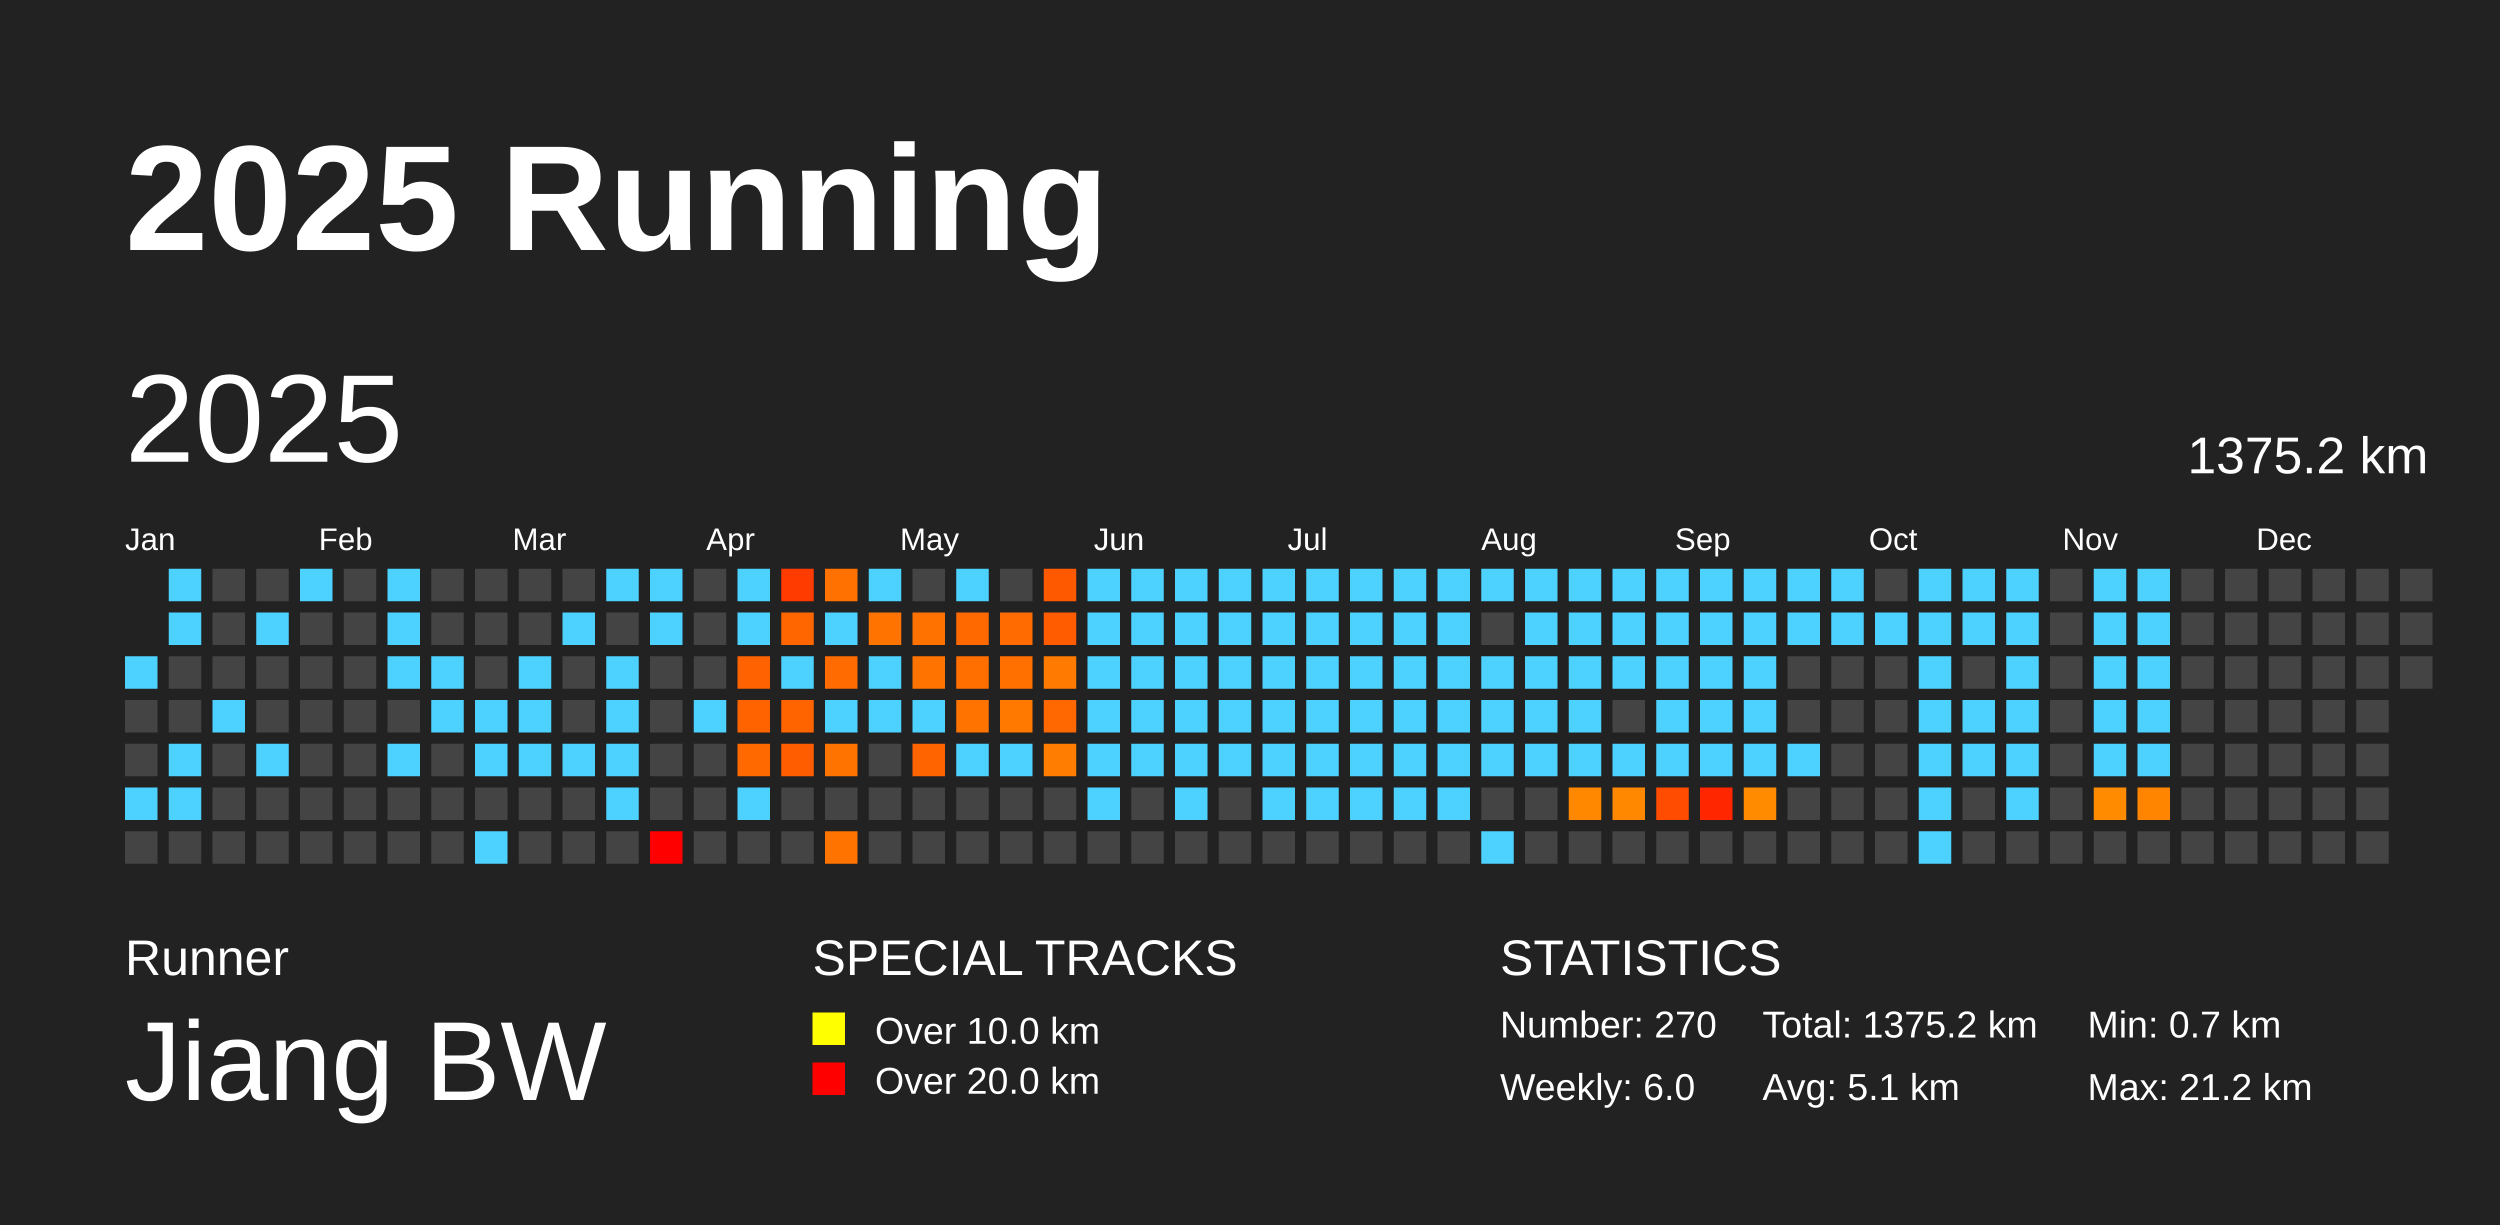
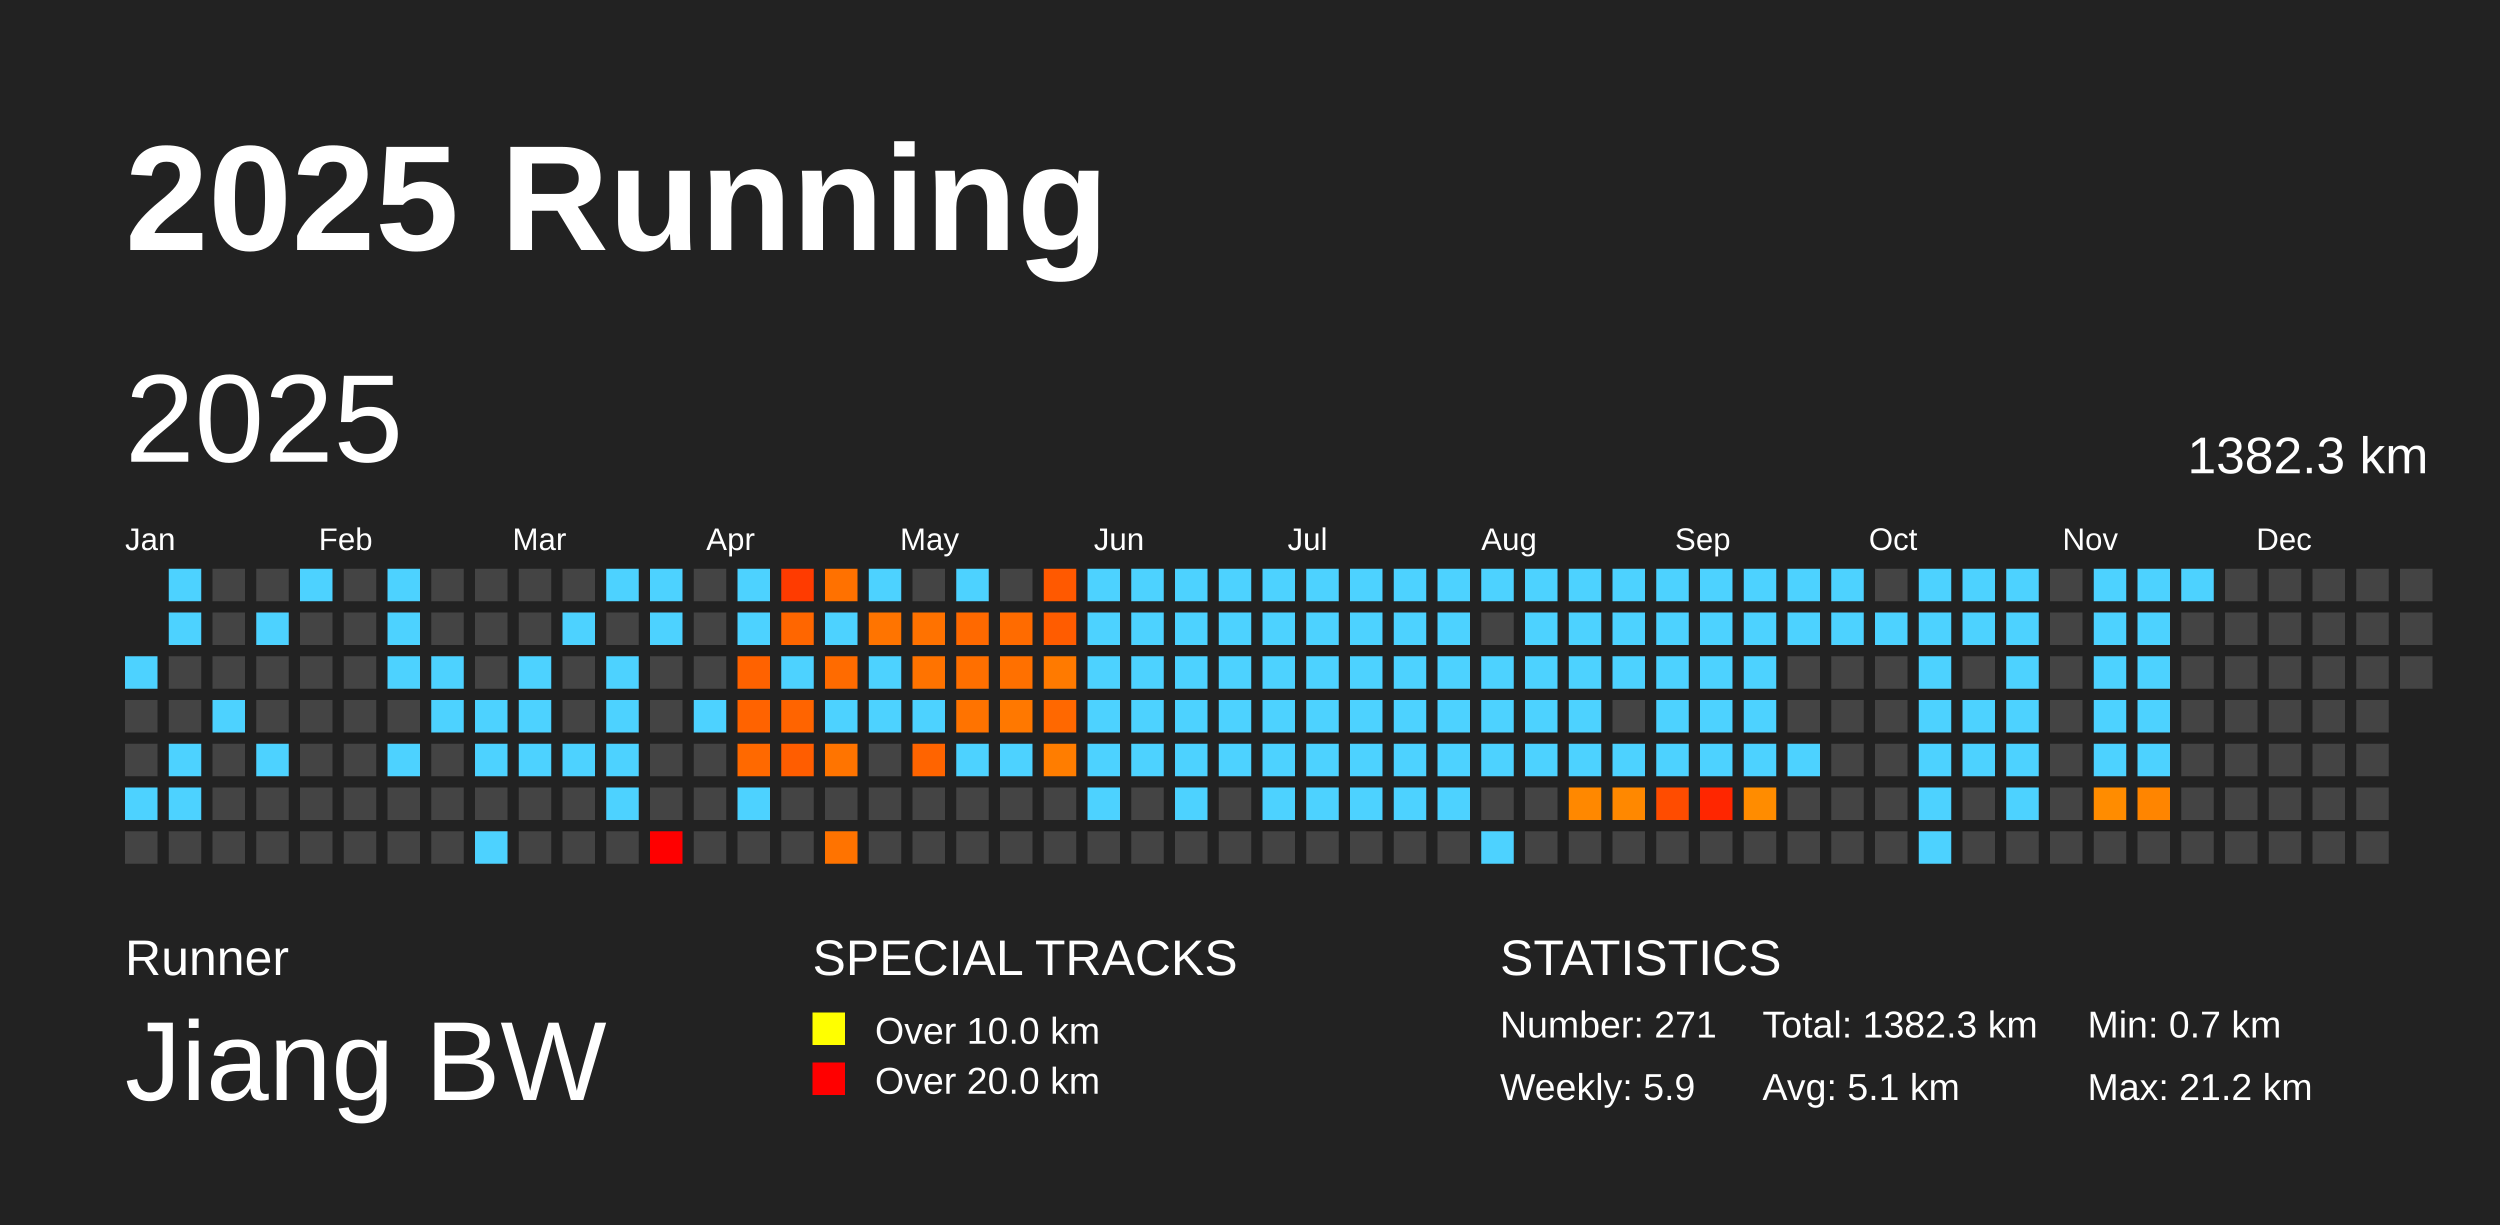
<svg xmlns="http://www.w3.org/2000/svg" baseProfile="full" height="98mm" version="1.1" viewBox="0,0,200,98" width="200mm">
  <defs />
  <rect fill="#222222" height="98" width="200" x="0" y="0" />
  <text fill="#FFFFFF" style="font-size:12px; font-family:Arial; font-weight:bold;" x="10" y="20">2025 Running</text>
  <text fill="#FFFFFF" style="font-size:4px; font-family:Arial" x="10" y="78">Runner</text>
  <text fill="#FFFFFF" style="font-size:9px; font-family:Arial" x="10" y="88">Jiang BW</text>
  <text fill="#FFFFFF" style="font-size:4px; font-family:Arial" x="65" y="78">SPECIAL TRACKS</text>
  <rect fill="yellow" height="2.6" width="2.6" x="65" y="81" />
  <text fill="#FFFFFF" style="font-size:3px; font-family:Arial" x="70" y="83.5">Over 10.0 km</text>
  <rect fill="red" height="2.6" width="2.6" x="65" y="85" />
  <text fill="#FFFFFF" style="font-size:3px; font-family:Arial" x="70" y="87.5">Over 20.0 km</text>
  <text fill="#FFFFFF" style="font-size:4px; font-family:Arial" x="120" y="78">STATISTICS</text>
-   <text fill="#FFFFFF" style="font-size:3px; font-family:Arial" x="120" y="83">Number: 270</text>
-   <text fill="#FFFFFF" style="font-size:3px; font-family:Arial" x="120" y="88">Weekly: 6.0</text>
-   <text fill="#FFFFFF" style="font-size:3px; font-family:Arial" x="141" y="83">Total: 1375.2 km</text>
+   <text fill="#FFFFFF" style="font-size:3px; font-family:Arial" x="120" y="83">Number: 271</text>
+   <text fill="#FFFFFF" style="font-size:3px; font-family:Arial" x="120" y="88">Weekly: 5.9</text>
+   <text fill="#FFFFFF" style="font-size:3px; font-family:Arial" x="141" y="83">Total: 1382.3 km</text>
  <text fill="#FFFFFF" style="font-size:3px; font-family:Arial" x="141" y="88">Avg: 5.1 km</text>
  <text fill="#FFFFFF" style="font-size:3px; font-family:Arial" x="167" y="83">Min: 0.7 km</text>
  <text fill="#FFFFFF" style="font-size:3px; font-family:Arial" x="167" y="88">Max: 21.2 km</text>
  <text dominant-baseline="hanging" fill="#FFFFFF" style="font-size:10.0px; font-family:Arial;" x="10" y="30">2025</text>
-   <text dominant-baseline="hanging" fill="#FFFFFF" style="font-size:4.125px; font-family:Arial;" x="175" y="35">1375.2 km</text>
+   <text dominant-baseline="hanging" fill="#FFFFFF" style="font-size:4.125px; font-family:Arial;" x="175" y="35">1382.3 km</text>
  <text fill="#FFFFFF" style="font-size:2.5px; font-family:Arial" x="10.0" y="44">Jan</text>
  <text fill="#FFFFFF" style="font-size:2.5px; font-family:Arial" x="25.5" y="44">Feb</text>
  <text fill="#FFFFFF" style="font-size:2.5px; font-family:Arial" x="41.0" y="44">Mar</text>
  <text fill="#FFFFFF" style="font-size:2.5px; font-family:Arial" x="56.5" y="44">Apr</text>
  <text fill="#FFFFFF" style="font-size:2.5px; font-family:Arial" x="72.0" y="44">May</text>
  <text fill="#FFFFFF" style="font-size:2.5px; font-family:Arial" x="87.5" y="44">Jun</text>
  <text fill="#FFFFFF" style="font-size:2.5px; font-family:Arial" x="103.0" y="44">Jul</text>
  <text fill="#FFFFFF" style="font-size:2.5px; font-family:Arial" x="118.5" y="44">Aug</text>
  <text fill="#FFFFFF" style="font-size:2.5px; font-family:Arial" x="134.0" y="44">Sep</text>
  <text fill="#FFFFFF" style="font-size:2.5px; font-family:Arial" x="149.5" y="44">Oct</text>
  <text fill="#FFFFFF" style="font-size:2.5px; font-family:Arial" x="165.0" y="44">Nov</text>
  <text fill="#FFFFFF" style="font-size:2.5px; font-family:Arial" x="180.5" y="44">Dec</text>
  <rect fill="#4dd2ff" height="2.6" width="2.6" x="10.0" y="52.5" />
  <rect fill="#444444" height="2.6" width="2.6" x="10.0" y="56.0" />
  <rect fill="#444444" height="2.6" width="2.6" x="10.0" y="59.5" />
  <rect fill="#4dd2ff" height="2.6" width="2.6" x="10.0" y="63.0" />
  <rect fill="#444444" height="2.6" width="2.6" x="10.0" y="66.5" />
  <rect fill="#4dd2ff" height="2.6" width="2.6" x="13.5" y="45.5" />
  <rect fill="#4dd2ff" height="2.6" width="2.6" x="13.5" y="49.0" />
  <rect fill="#444444" height="2.6" width="2.6" x="13.5" y="52.5" />
  <rect fill="#444444" height="2.6" width="2.6" x="13.5" y="56.0" />
  <rect fill="#4dd2ff" height="2.6" width="2.6" x="13.5" y="59.5" />
  <rect fill="#4dd2ff" height="2.6" width="2.6" x="13.5" y="63.0" />
  <rect fill="#444444" height="2.6" width="2.6" x="13.5" y="66.5" />
  <rect fill="#444444" height="2.6" width="2.6" x="17.0" y="45.5" />
  <rect fill="#444444" height="2.6" width="2.6" x="17.0" y="49.0" />
  <rect fill="#444444" height="2.6" width="2.6" x="17.0" y="52.5" />
  <rect fill="#4dd2ff" height="2.6" width="2.6" x="17.0" y="56.0" />
  <rect fill="#444444" height="2.6" width="2.6" x="17.0" y="59.5" />
  <rect fill="#444444" height="2.6" width="2.6" x="17.0" y="63.0" />
  <rect fill="#444444" height="2.6" width="2.6" x="17.0" y="66.5" />
  <rect fill="#444444" height="2.6" width="2.6" x="20.5" y="45.5" />
  <rect fill="#4dd2ff" height="2.6" width="2.6" x="20.5" y="49.0" />
  <rect fill="#444444" height="2.6" width="2.6" x="20.5" y="52.5" />
  <rect fill="#444444" height="2.6" width="2.6" x="20.5" y="56.0" />
  <rect fill="#4dd2ff" height="2.6" width="2.6" x="20.5" y="59.5" />
  <rect fill="#444444" height="2.6" width="2.6" x="20.5" y="63.0" />
  <rect fill="#444444" height="2.6" width="2.6" x="20.5" y="66.5" />
  <rect fill="#4dd2ff" height="2.6" width="2.6" x="24.0" y="45.5" />
  <rect fill="#444444" height="2.6" width="2.6" x="24.0" y="49.0" />
  <rect fill="#444444" height="2.6" width="2.6" x="24.0" y="52.5" />
  <rect fill="#444444" height="2.6" width="2.6" x="24.0" y="56.0" />
  <rect fill="#444444" height="2.6" width="2.6" x="24.0" y="59.5" />
  <rect fill="#444444" height="2.6" width="2.6" x="24.0" y="63.0" />
  <rect fill="#444444" height="2.6" width="2.6" x="24.0" y="66.5" />
  <rect fill="#444444" height="2.6" width="2.6" x="27.5" y="45.5" />
  <rect fill="#444444" height="2.6" width="2.6" x="27.5" y="49.0" />
  <rect fill="#444444" height="2.6" width="2.6" x="27.5" y="52.5" />
  <rect fill="#444444" height="2.6" width="2.6" x="27.5" y="56.0" />
  <rect fill="#444444" height="2.6" width="2.6" x="27.5" y="59.5" />
  <rect fill="#444444" height="2.6" width="2.6" x="27.5" y="63.0" />
  <rect fill="#444444" height="2.6" width="2.6" x="27.5" y="66.5" />
  <rect fill="#4dd2ff" height="2.6" width="2.6" x="31.0" y="45.5" />
  <rect fill="#4dd2ff" height="2.6" width="2.6" x="31.0" y="49.0" />
  <rect fill="#4dd2ff" height="2.6" width="2.6" x="31.0" y="52.5" />
  <rect fill="#444444" height="2.6" width="2.6" x="31.0" y="56.0" />
  <rect fill="#4dd2ff" height="2.6" width="2.6" x="31.0" y="59.5" />
  <rect fill="#444444" height="2.6" width="2.6" x="31.0" y="63.0" />
  <rect fill="#444444" height="2.6" width="2.6" x="31.0" y="66.5" />
  <rect fill="#444444" height="2.6" width="2.6" x="34.5" y="45.5" />
  <rect fill="#444444" height="2.6" width="2.6" x="34.5" y="49.0" />
  <rect fill="#4dd2ff" height="2.6" width="2.6" x="34.5" y="52.5" />
  <rect fill="#4dd2ff" height="2.6" width="2.6" x="34.5" y="56.0" />
  <rect fill="#444444" height="2.6" width="2.6" x="34.5" y="59.5" />
  <rect fill="#444444" height="2.6" width="2.6" x="34.5" y="63.0" />
  <rect fill="#444444" height="2.6" width="2.6" x="34.5" y="66.5" />
  <rect fill="#444444" height="2.6" width="2.6" x="38.0" y="45.5" />
  <rect fill="#444444" height="2.6" width="2.6" x="38.0" y="49.0" />
  <rect fill="#444444" height="2.6" width="2.6" x="38.0" y="52.5" />
  <rect fill="#4dd2ff" height="2.6" width="2.6" x="38.0" y="56.0" />
  <rect fill="#4dd2ff" height="2.6" width="2.6" x="38.0" y="59.5" />
  <rect fill="#444444" height="2.6" width="2.6" x="38.0" y="63.0" />
  <rect fill="#4dd2ff" height="2.6" width="2.6" x="38.0" y="66.5" />
  <rect fill="#444444" height="2.6" width="2.6" x="41.5" y="45.5" />
  <rect fill="#444444" height="2.6" width="2.6" x="41.5" y="49.0" />
  <rect fill="#4dd2ff" height="2.6" width="2.6" x="41.5" y="52.5" />
  <rect fill="#4dd2ff" height="2.6" width="2.6" x="41.5" y="56.0" />
  <rect fill="#4dd2ff" height="2.6" width="2.6" x="41.5" y="59.5" />
  <rect fill="#444444" height="2.6" width="2.6" x="41.5" y="63.0" />
  <rect fill="#444444" height="2.6" width="2.6" x="41.5" y="66.5" />
  <rect fill="#444444" height="2.6" width="2.6" x="45.0" y="45.5" />
  <rect fill="#4dd2ff" height="2.6" width="2.6" x="45.0" y="49.0" />
  <rect fill="#444444" height="2.6" width="2.6" x="45.0" y="52.5" />
  <rect fill="#444444" height="2.6" width="2.6" x="45.0" y="56.0" />
  <rect fill="#4dd2ff" height="2.6" width="2.6" x="45.0" y="59.5" />
  <rect fill="#444444" height="2.6" width="2.6" x="45.0" y="63.0" />
  <rect fill="#444444" height="2.6" width="2.6" x="45.0" y="66.5" />
  <rect fill="#4dd2ff" height="2.6" width="2.6" x="48.5" y="45.5" />
  <rect fill="#444444" height="2.6" width="2.6" x="48.5" y="49.0" />
  <rect fill="#4dd2ff" height="2.6" width="2.6" x="48.5" y="52.5" />
  <rect fill="#4dd2ff" height="2.6" width="2.6" x="48.5" y="56.0" />
  <rect fill="#4dd2ff" height="2.6" width="2.6" x="48.5" y="59.5" />
  <rect fill="#4dd2ff" height="2.6" width="2.6" x="48.5" y="63.0" />
  <rect fill="#444444" height="2.6" width="2.6" x="48.5" y="66.5" />
  <rect fill="#4dd2ff" height="2.6" width="2.6" x="52.0" y="45.5" />
  <rect fill="#4dd2ff" height="2.6" width="2.6" x="52.0" y="49.0" />
  <rect fill="#444444" height="2.6" width="2.6" x="52.0" y="52.5" />
  <rect fill="#444444" height="2.6" width="2.6" x="52.0" y="56.0" />
  <rect fill="#444444" height="2.6" width="2.6" x="52.0" y="59.5" />
  <rect fill="#444444" height="2.6" width="2.6" x="52.0" y="63.0" />
  <rect fill="red" height="2.6" width="2.6" x="52.0" y="66.5" />
  <rect fill="#444444" height="2.6" width="2.6" x="55.5" y="45.5" />
  <rect fill="#444444" height="2.6" width="2.6" x="55.5" y="49.0" />
  <rect fill="#444444" height="2.6" width="2.6" x="55.5" y="52.5" />
  <rect fill="#4dd2ff" height="2.6" width="2.6" x="55.5" y="56.0" />
  <rect fill="#444444" height="2.6" width="2.6" x="55.5" y="59.5" />
  <rect fill="#444444" height="2.6" width="2.6" x="55.5" y="63.0" />
  <rect fill="#444444" height="2.6" width="2.6" x="55.5" y="66.5" />
  <rect fill="#4dd2ff" height="2.6" width="2.6" x="59.0" y="45.5" />
  <rect fill="#4dd2ff" height="2.6" width="2.6" x="59.0" y="49.0" />
  <rect fill="#ff6200" height="2.6" width="2.6" x="59.0" y="52.5" />
  <rect fill="#ff6300" height="2.6" width="2.6" x="59.0" y="56.0" />
  <rect fill="#ff6900" height="2.6" width="2.6" x="59.0" y="59.5" />
  <rect fill="#4dd2ff" height="2.6" width="2.6" x="59.0" y="63.0" />
  <rect fill="#444444" height="2.6" width="2.6" x="59.0" y="66.5" />
  <rect fill="#ff3b00" height="2.6" width="2.6" x="62.5" y="45.5" />
  <rect fill="#ff6600" height="2.6" width="2.6" x="62.5" y="49.0" />
  <rect fill="#4dd2ff" height="2.6" width="2.6" x="62.5" y="52.5" />
  <rect fill="#ff6400" height="2.6" width="2.6" x="62.5" y="56.0" />
  <rect fill="#ff5d00" height="2.6" width="2.6" x="62.5" y="59.5" />
  <rect fill="#444444" height="2.6" width="2.6" x="62.5" y="63.0" />
  <rect fill="#444444" height="2.6" width="2.6" x="62.5" y="66.5" />
  <rect fill="#ff7100" height="2.6" width="2.6" x="66.0" y="45.5" />
  <rect fill="#4dd2ff" height="2.6" width="2.6" x="66.0" y="49.0" />
  <rect fill="#ff6b00" height="2.6" width="2.6" x="66.0" y="52.5" />
  <rect fill="#4dd2ff" height="2.6" width="2.6" x="66.0" y="56.0" />
  <rect fill="#ff7400" height="2.6" width="2.6" x="66.0" y="59.5" />
  <rect fill="#444444" height="2.6" width="2.6" x="66.0" y="63.0" />
  <rect fill="#ff7300" height="2.6" width="2.6" x="66.0" y="66.5" />
  <rect fill="#4dd2ff" height="2.6" width="2.6" x="69.5" y="45.5" />
  <rect fill="#ff7400" height="2.6" width="2.6" x="69.5" y="49.0" />
  <rect fill="#4dd2ff" height="2.6" width="2.6" x="69.5" y="52.5" />
  <rect fill="#4dd2ff" height="2.6" width="2.6" x="69.5" y="56.0" />
  <rect fill="#444444" height="2.6" width="2.6" x="69.5" y="59.5" />
  <rect fill="#444444" height="2.6" width="2.6" x="69.5" y="63.0" />
  <rect fill="#444444" height="2.6" width="2.6" x="69.5" y="66.5" />
  <rect fill="#444444" height="2.6" width="2.6" x="73.0" y="45.5" />
  <rect fill="#ff7200" height="2.6" width="2.6" x="73.0" y="49.0" />
  <rect fill="#ff7300" height="2.6" width="2.6" x="73.0" y="52.5" />
  <rect fill="#4dd2ff" height="2.6" width="2.6" x="73.0" y="56.0" />
  <rect fill="#ff6400" height="2.6" width="2.6" x="73.0" y="59.5" />
  <rect fill="#444444" height="2.6" width="2.6" x="73.0" y="63.0" />
  <rect fill="#444444" height="2.6" width="2.6" x="73.0" y="66.5" />
  <rect fill="#4dd2ff" height="2.6" width="2.6" x="76.5" y="45.5" />
  <rect fill="#ff6900" height="2.6" width="2.6" x="76.5" y="49.0" />
  <rect fill="#ff6f00" height="2.6" width="2.6" x="76.5" y="52.5" />
  <rect fill="#ff7300" height="2.6" width="2.6" x="76.5" y="56.0" />
  <rect fill="#4dd2ff" height="2.6" width="2.6" x="76.5" y="59.5" />
  <rect fill="#444444" height="2.6" width="2.6" x="76.5" y="63.0" />
  <rect fill="#444444" height="2.6" width="2.6" x="76.5" y="66.5" />
  <rect fill="#444444" height="2.6" width="2.6" x="80.0" y="45.5" />
  <rect fill="#ff6b00" height="2.6" width="2.6" x="80.0" y="49.0" />
  <rect fill="#ff7000" height="2.6" width="2.6" x="80.0" y="52.5" />
  <rect fill="#ff7800" height="2.6" width="2.6" x="80.0" y="56.0" />
  <rect fill="#4dd2ff" height="2.6" width="2.6" x="80.0" y="59.5" />
  <rect fill="#444444" height="2.6" width="2.6" x="80.0" y="63.0" />
  <rect fill="#444444" height="2.6" width="2.6" x="80.0" y="66.5" />
  <rect fill="#ff5900" height="2.6" width="2.6" x="83.5" y="45.5" />
  <rect fill="#ff5c00" height="2.6" width="2.6" x="83.5" y="49.0" />
  <rect fill="#ff7a00" height="2.6" width="2.6" x="83.5" y="52.5" />
  <rect fill="#ff6800" height="2.6" width="2.6" x="83.5" y="56.0" />
  <rect fill="#ff7d00" height="2.6" width="2.6" x="83.5" y="59.5" />
  <rect fill="#444444" height="2.6" width="2.6" x="83.5" y="63.0" />
  <rect fill="#444444" height="2.6" width="2.6" x="83.5" y="66.5" />
  <rect fill="#4dd2ff" height="2.6" width="2.6" x="87.0" y="45.5" />
  <rect fill="#4dd2ff" height="2.6" width="2.6" x="87.0" y="49.0" />
  <rect fill="#4dd2ff" height="2.6" width="2.6" x="87.0" y="52.5" />
  <rect fill="#4dd2ff" height="2.6" width="2.6" x="87.0" y="56.0" />
  <rect fill="#4dd2ff" height="2.6" width="2.6" x="87.0" y="59.5" />
  <rect fill="#4dd2ff" height="2.6" width="2.6" x="87.0" y="63.0" />
  <rect fill="#444444" height="2.6" width="2.6" x="87.0" y="66.5" />
  <rect fill="#4dd2ff" height="2.6" width="2.6" x="90.5" y="45.5" />
  <rect fill="#4dd2ff" height="2.6" width="2.6" x="90.5" y="49.0" />
  <rect fill="#4dd2ff" height="2.6" width="2.6" x="90.5" y="52.5" />
  <rect fill="#4dd2ff" height="2.6" width="2.6" x="90.5" y="56.0" />
  <rect fill="#4dd2ff" height="2.6" width="2.6" x="90.5" y="59.5" />
  <rect fill="#444444" height="2.6" width="2.6" x="90.5" y="63.0" />
  <rect fill="#444444" height="2.6" width="2.6" x="90.5" y="66.5" />
  <rect fill="#4dd2ff" height="2.6" width="2.6" x="94.0" y="45.5" />
  <rect fill="#4dd2ff" height="2.6" width="2.6" x="94.0" y="49.0" />
  <rect fill="#4dd2ff" height="2.6" width="2.6" x="94.0" y="52.5" />
  <rect fill="#4dd2ff" height="2.6" width="2.6" x="94.0" y="56.0" />
  <rect fill="#4dd2ff" height="2.6" width="2.6" x="94.0" y="59.5" />
  <rect fill="#4dd2ff" height="2.6" width="2.6" x="94.0" y="63.0" />
  <rect fill="#444444" height="2.6" width="2.6" x="94.0" y="66.5" />
  <rect fill="#4dd2ff" height="2.6" width="2.6" x="97.5" y="45.5" />
  <rect fill="#4dd2ff" height="2.6" width="2.6" x="97.5" y="49.0" />
  <rect fill="#4dd2ff" height="2.6" width="2.6" x="97.5" y="52.5" />
  <rect fill="#4dd2ff" height="2.6" width="2.6" x="97.5" y="56.0" />
  <rect fill="#4dd2ff" height="2.6" width="2.6" x="97.5" y="59.5" />
  <rect fill="#444444" height="2.6" width="2.6" x="97.5" y="63.0" />
  <rect fill="#444444" height="2.6" width="2.6" x="97.5" y="66.5" />
  <rect fill="#4dd2ff" height="2.6" width="2.6" x="101.0" y="45.5" />
  <rect fill="#4dd2ff" height="2.6" width="2.6" x="101.0" y="49.0" />
  <rect fill="#4dd2ff" height="2.6" width="2.6" x="101.0" y="52.5" />
  <rect fill="#4dd2ff" height="2.6" width="2.6" x="101.0" y="56.0" />
  <rect fill="#4dd2ff" height="2.6" width="2.6" x="101.0" y="59.5" />
  <rect fill="#4dd2ff" height="2.6" width="2.6" x="101.0" y="63.0" />
  <rect fill="#444444" height="2.6" width="2.6" x="101.0" y="66.5" />
  <rect fill="#4dd2ff" height="2.6" width="2.6" x="104.5" y="45.5" />
  <rect fill="#4dd2ff" height="2.6" width="2.6" x="104.5" y="49.0" />
  <rect fill="#4dd2ff" height="2.6" width="2.6" x="104.5" y="52.5" />
  <rect fill="#4dd2ff" height="2.6" width="2.6" x="104.5" y="56.0" />
  <rect fill="#4dd2ff" height="2.6" width="2.6" x="104.5" y="59.5" />
  <rect fill="#4dd2ff" height="2.6" width="2.6" x="104.5" y="63.0" />
  <rect fill="#444444" height="2.6" width="2.6" x="104.5" y="66.5" />
  <rect fill="#4dd2ff" height="2.6" width="2.6" x="108.0" y="45.5" />
  <rect fill="#4dd2ff" height="2.6" width="2.6" x="108.0" y="49.0" />
  <rect fill="#4dd2ff" height="2.6" width="2.6" x="108.0" y="52.5" />
  <rect fill="#4dd2ff" height="2.6" width="2.6" x="108.0" y="56.0" />
  <rect fill="#4dd2ff" height="2.6" width="2.6" x="108.0" y="59.5" />
  <rect fill="#4dd2ff" height="2.6" width="2.6" x="108.0" y="63.0" />
  <rect fill="#444444" height="2.6" width="2.6" x="108.0" y="66.5" />
  <rect fill="#4dd2ff" height="2.6" width="2.6" x="111.5" y="45.5" />
  <rect fill="#4dd2ff" height="2.6" width="2.6" x="111.5" y="49.0" />
  <rect fill="#4dd2ff" height="2.6" width="2.6" x="111.5" y="52.5" />
  <rect fill="#4dd2ff" height="2.6" width="2.6" x="111.5" y="56.0" />
  <rect fill="#4dd2ff" height="2.6" width="2.6" x="111.5" y="59.5" />
  <rect fill="#4dd2ff" height="2.6" width="2.6" x="111.5" y="63.0" />
  <rect fill="#444444" height="2.6" width="2.6" x="111.5" y="66.5" />
  <rect fill="#4dd2ff" height="2.6" width="2.6" x="115.0" y="45.5" />
  <rect fill="#4dd2ff" height="2.6" width="2.6" x="115.0" y="49.0" />
  <rect fill="#4dd2ff" height="2.6" width="2.6" x="115.0" y="52.5" />
  <rect fill="#4dd2ff" height="2.6" width="2.6" x="115.0" y="56.0" />
  <rect fill="#4dd2ff" height="2.6" width="2.6" x="115.0" y="59.5" />
  <rect fill="#4dd2ff" height="2.6" width="2.6" x="115.0" y="63.0" />
  <rect fill="#444444" height="2.6" width="2.6" x="115.0" y="66.5" />
  <rect fill="#4dd2ff" height="2.6" width="2.6" x="118.5" y="45.5" />
  <rect fill="#444444" height="2.6" width="2.6" x="118.5" y="49.0" />
  <rect fill="#4dd2ff" height="2.6" width="2.6" x="118.5" y="52.5" />
  <rect fill="#4dd2ff" height="2.6" width="2.6" x="118.5" y="56.0" />
  <rect fill="#4dd2ff" height="2.6" width="2.6" x="118.5" y="59.5" />
  <rect fill="#444444" height="2.6" width="2.6" x="118.5" y="63.0" />
  <rect fill="#4dd2ff" height="2.6" width="2.6" x="118.5" y="66.5" />
  <rect fill="#4dd2ff" height="2.6" width="2.6" x="122.0" y="45.5" />
  <rect fill="#4dd2ff" height="2.6" width="2.6" x="122.0" y="49.0" />
  <rect fill="#4dd2ff" height="2.6" width="2.6" x="122.0" y="52.5" />
  <rect fill="#4dd2ff" height="2.6" width="2.6" x="122.0" y="56.0" />
  <rect fill="#4dd2ff" height="2.6" width="2.6" x="122.0" y="59.5" />
  <rect fill="#444444" height="2.6" width="2.6" x="122.0" y="63.0" />
  <rect fill="#444444" height="2.6" width="2.6" x="122.0" y="66.5" />
  <rect fill="#4dd2ff" height="2.6" width="2.6" x="125.5" y="45.5" />
  <rect fill="#4dd2ff" height="2.6" width="2.6" x="125.5" y="49.0" />
  <rect fill="#4dd2ff" height="2.6" width="2.6" x="125.5" y="52.5" />
  <rect fill="#4dd2ff" height="2.6" width="2.6" x="125.5" y="56.0" />
  <rect fill="#4dd2ff" height="2.6" width="2.6" x="125.5" y="59.5" />
  <rect fill="#ff8800" height="2.6" width="2.6" x="125.5" y="63.0" />
  <rect fill="#444444" height="2.6" width="2.6" x="125.5" y="66.5" />
  <rect fill="#4dd2ff" height="2.6" width="2.6" x="129.0" y="45.5" />
  <rect fill="#4dd2ff" height="2.6" width="2.6" x="129.0" y="49.0" />
  <rect fill="#4dd2ff" height="2.6" width="2.6" x="129.0" y="52.5" />
  <rect fill="#444444" height="2.6" width="2.6" x="129.0" y="56.0" />
  <rect fill="#4dd2ff" height="2.6" width="2.6" x="129.0" y="59.5" />
  <rect fill="#ff8800" height="2.6" width="2.6" x="129.0" y="63.0" />
  <rect fill="#444444" height="2.6" width="2.6" x="129.0" y="66.5" />
  <rect fill="#4dd2ff" height="2.6" width="2.6" x="132.5" y="45.5" />
  <rect fill="#4dd2ff" height="2.6" width="2.6" x="132.5" y="49.0" />
  <rect fill="#4dd2ff" height="2.6" width="2.6" x="132.5" y="52.5" />
  <rect fill="#4dd2ff" height="2.6" width="2.6" x="132.5" y="56.0" />
  <rect fill="#4dd2ff" height="2.6" width="2.6" x="132.5" y="59.5" />
  <rect fill="#ff4c00" height="2.6" width="2.6" x="132.5" y="63.0" />
  <rect fill="#444444" height="2.6" width="2.6" x="132.5" y="66.5" />
  <rect fill="#4dd2ff" height="2.6" width="2.6" x="136.0" y="45.5" />
  <rect fill="#4dd2ff" height="2.6" width="2.6" x="136.0" y="49.0" />
  <rect fill="#4dd2ff" height="2.6" width="2.6" x="136.0" y="52.5" />
  <rect fill="#4dd2ff" height="2.6" width="2.6" x="136.0" y="56.0" />
  <rect fill="#4dd2ff" height="2.6" width="2.6" x="136.0" y="59.5" />
  <rect fill="#ff2600" height="2.6" width="2.6" x="136.0" y="63.0" />
  <rect fill="#444444" height="2.6" width="2.6" x="136.0" y="66.5" />
  <rect fill="#4dd2ff" height="2.6" width="2.6" x="139.5" y="45.5" />
  <rect fill="#4dd2ff" height="2.6" width="2.6" x="139.5" y="49.0" />
  <rect fill="#4dd2ff" height="2.6" width="2.6" x="139.5" y="52.5" />
  <rect fill="#4dd2ff" height="2.6" width="2.6" x="139.5" y="56.0" />
  <rect fill="#4dd2ff" height="2.6" width="2.6" x="139.5" y="59.5" />
  <rect fill="#ff8c00" height="2.6" width="2.6" x="139.5" y="63.0" />
  <rect fill="#444444" height="2.6" width="2.6" x="139.5" y="66.5" />
  <rect fill="#4dd2ff" height="2.6" width="2.6" x="143.0" y="45.5" />
  <rect fill="#4dd2ff" height="2.6" width="2.6" x="143.0" y="49.0" />
  <rect fill="#444444" height="2.6" width="2.6" x="143.0" y="52.5" />
  <rect fill="#444444" height="2.6" width="2.6" x="143.0" y="56.0" />
  <rect fill="#4dd2ff" height="2.6" width="2.6" x="143.0" y="59.5" />
  <rect fill="#444444" height="2.6" width="2.6" x="143.0" y="63.0" />
  <rect fill="#444444" height="2.6" width="2.6" x="143.0" y="66.5" />
  <rect fill="#4dd2ff" height="2.6" width="2.6" x="146.5" y="45.5" />
  <rect fill="#4dd2ff" height="2.6" width="2.6" x="146.5" y="49.0" />
  <rect fill="#444444" height="2.6" width="2.6" x="146.5" y="52.5" />
  <rect fill="#444444" height="2.6" width="2.6" x="146.5" y="56.0" />
  <rect fill="#444444" height="2.6" width="2.6" x="146.5" y="59.5" />
  <rect fill="#444444" height="2.6" width="2.6" x="146.5" y="63.0" />
  <rect fill="#444444" height="2.6" width="2.6" x="146.5" y="66.5" />
  <rect fill="#444444" height="2.6" width="2.6" x="150.0" y="45.5" />
  <rect fill="#4dd2ff" height="2.6" width="2.6" x="150.0" y="49.0" />
  <rect fill="#444444" height="2.6" width="2.6" x="150.0" y="52.5" />
  <rect fill="#444444" height="2.6" width="2.6" x="150.0" y="56.0" />
  <rect fill="#444444" height="2.6" width="2.6" x="150.0" y="59.5" />
  <rect fill="#444444" height="2.6" width="2.6" x="150.0" y="63.0" />
  <rect fill="#444444" height="2.6" width="2.6" x="150.0" y="66.5" />
  <rect fill="#4dd2ff" height="2.6" width="2.6" x="153.5" y="45.5" />
  <rect fill="#4dd2ff" height="2.6" width="2.6" x="153.5" y="49.0" />
  <rect fill="#4dd2ff" height="2.6" width="2.6" x="153.5" y="52.5" />
  <rect fill="#4dd2ff" height="2.6" width="2.6" x="153.5" y="56.0" />
  <rect fill="#4dd2ff" height="2.6" width="2.6" x="153.5" y="59.5" />
  <rect fill="#4dd2ff" height="2.6" width="2.6" x="153.5" y="63.0" />
  <rect fill="#4dd2ff" height="2.6" width="2.6" x="153.5" y="66.5" />
  <rect fill="#4dd2ff" height="2.6" width="2.6" x="157.0" y="45.5" />
  <rect fill="#4dd2ff" height="2.6" width="2.6" x="157.0" y="49.0" />
  <rect fill="#444444" height="2.6" width="2.6" x="157.0" y="52.5" />
  <rect fill="#4dd2ff" height="2.6" width="2.6" x="157.0" y="56.0" />
  <rect fill="#4dd2ff" height="2.6" width="2.6" x="157.0" y="59.5" />
  <rect fill="#444444" height="2.6" width="2.6" x="157.0" y="63.0" />
  <rect fill="#444444" height="2.6" width="2.6" x="157.0" y="66.5" />
  <rect fill="#4dd2ff" height="2.6" width="2.6" x="160.5" y="45.5" />
  <rect fill="#4dd2ff" height="2.6" width="2.6" x="160.5" y="49.0" />
  <rect fill="#4dd2ff" height="2.6" width="2.6" x="160.5" y="52.5" />
  <rect fill="#4dd2ff" height="2.6" width="2.6" x="160.5" y="56.0" />
  <rect fill="#4dd2ff" height="2.6" width="2.6" x="160.5" y="59.5" />
  <rect fill="#4dd2ff" height="2.6" width="2.6" x="160.5" y="63.0" />
  <rect fill="#444444" height="2.6" width="2.6" x="160.5" y="66.5" />
  <rect fill="#444444" height="2.6" width="2.6" x="164.0" y="45.5" />
  <rect fill="#444444" height="2.6" width="2.6" x="164.0" y="49.0" />
  <rect fill="#444444" height="2.6" width="2.6" x="164.0" y="52.5" />
  <rect fill="#444444" height="2.6" width="2.6" x="164.0" y="56.0" />
  <rect fill="#444444" height="2.6" width="2.6" x="164.0" y="59.5" />
  <rect fill="#444444" height="2.6" width="2.6" x="164.0" y="63.0" />
  <rect fill="#444444" height="2.6" width="2.6" x="164.0" y="66.5" />
  <rect fill="#4dd2ff" height="2.6" width="2.6" x="167.5" y="45.5" />
  <rect fill="#4dd2ff" height="2.6" width="2.6" x="167.5" y="49.0" />
  <rect fill="#4dd2ff" height="2.6" width="2.6" x="167.5" y="52.5" />
  <rect fill="#4dd2ff" height="2.6" width="2.6" x="167.5" y="56.0" />
  <rect fill="#4dd2ff" height="2.6" width="2.6" x="167.5" y="59.5" />
  <rect fill="#ff8c00" height="2.6" width="2.6" x="167.5" y="63.0" />
  <rect fill="#444444" height="2.6" width="2.6" x="167.5" y="66.5" />
  <rect fill="#4dd2ff" height="2.6" width="2.6" x="171.0" y="45.5" />
  <rect fill="#4dd2ff" height="2.6" width="2.6" x="171.0" y="49.0" />
  <rect fill="#4dd2ff" height="2.6" width="2.6" x="171.0" y="52.5" />
  <rect fill="#4dd2ff" height="2.6" width="2.6" x="171.0" y="56.0" />
  <rect fill="#4dd2ff" height="2.6" width="2.6" x="171.0" y="59.5" />
  <rect fill="#ff8500" height="2.6" width="2.6" x="171.0" y="63.0" />
  <rect fill="#444444" height="2.6" width="2.6" x="171.0" y="66.5" />
-   <rect fill="#444444" height="2.6" width="2.6" x="174.5" y="45.5" />
+   <rect fill="#4dd2ff" height="2.6" width="2.6" x="174.5" y="45.5" />
  <rect fill="#444444" height="2.6" width="2.6" x="174.5" y="49.0" />
  <rect fill="#444444" height="2.6" width="2.6" x="174.5" y="52.5" />
  <rect fill="#444444" height="2.6" width="2.6" x="174.5" y="56.0" />
  <rect fill="#444444" height="2.6" width="2.6" x="174.5" y="59.5" />
  <rect fill="#444444" height="2.6" width="2.6" x="174.5" y="63.0" />
  <rect fill="#444444" height="2.6" width="2.6" x="174.5" y="66.5" />
  <rect fill="#444444" height="2.6" width="2.6" x="178.0" y="45.5" />
  <rect fill="#444444" height="2.6" width="2.6" x="178.0" y="49.0" />
  <rect fill="#444444" height="2.6" width="2.6" x="178.0" y="52.5" />
  <rect fill="#444444" height="2.6" width="2.6" x="178.0" y="56.0" />
  <rect fill="#444444" height="2.6" width="2.6" x="178.0" y="59.5" />
  <rect fill="#444444" height="2.6" width="2.6" x="178.0" y="63.0" />
  <rect fill="#444444" height="2.6" width="2.6" x="178.0" y="66.5" />
  <rect fill="#444444" height="2.6" width="2.6" x="181.5" y="45.5" />
  <rect fill="#444444" height="2.6" width="2.6" x="181.5" y="49.0" />
  <rect fill="#444444" height="2.6" width="2.6" x="181.5" y="52.5" />
  <rect fill="#444444" height="2.6" width="2.6" x="181.5" y="56.0" />
  <rect fill="#444444" height="2.6" width="2.6" x="181.5" y="59.5" />
  <rect fill="#444444" height="2.6" width="2.6" x="181.5" y="63.0" />
  <rect fill="#444444" height="2.6" width="2.6" x="181.5" y="66.5" />
  <rect fill="#444444" height="2.6" width="2.6" x="185.0" y="45.5" />
  <rect fill="#444444" height="2.6" width="2.6" x="185.0" y="49.0" />
  <rect fill="#444444" height="2.6" width="2.6" x="185.0" y="52.5" />
  <rect fill="#444444" height="2.6" width="2.6" x="185.0" y="56.0" />
  <rect fill="#444444" height="2.6" width="2.6" x="185.0" y="59.5" />
  <rect fill="#444444" height="2.6" width="2.6" x="185.0" y="63.0" />
  <rect fill="#444444" height="2.6" width="2.6" x="185.0" y="66.5" />
  <rect fill="#444444" height="2.6" width="2.6" x="188.5" y="45.5" />
  <rect fill="#444444" height="2.6" width="2.6" x="188.5" y="49.0" />
  <rect fill="#444444" height="2.6" width="2.6" x="188.5" y="52.5" />
  <rect fill="#444444" height="2.6" width="2.6" x="188.5" y="56.0" />
  <rect fill="#444444" height="2.6" width="2.6" x="188.5" y="59.5" />
  <rect fill="#444444" height="2.6" width="2.6" x="188.5" y="63.0" />
  <rect fill="#444444" height="2.6" width="2.6" x="188.5" y="66.5" />
  <rect fill="#444444" height="2.6" width="2.6" x="192.0" y="45.5" />
  <rect fill="#444444" height="2.6" width="2.6" x="192.0" y="49.0" />
  <rect fill="#444444" height="2.6" width="2.6" x="192.0" y="52.5" />
</svg>
